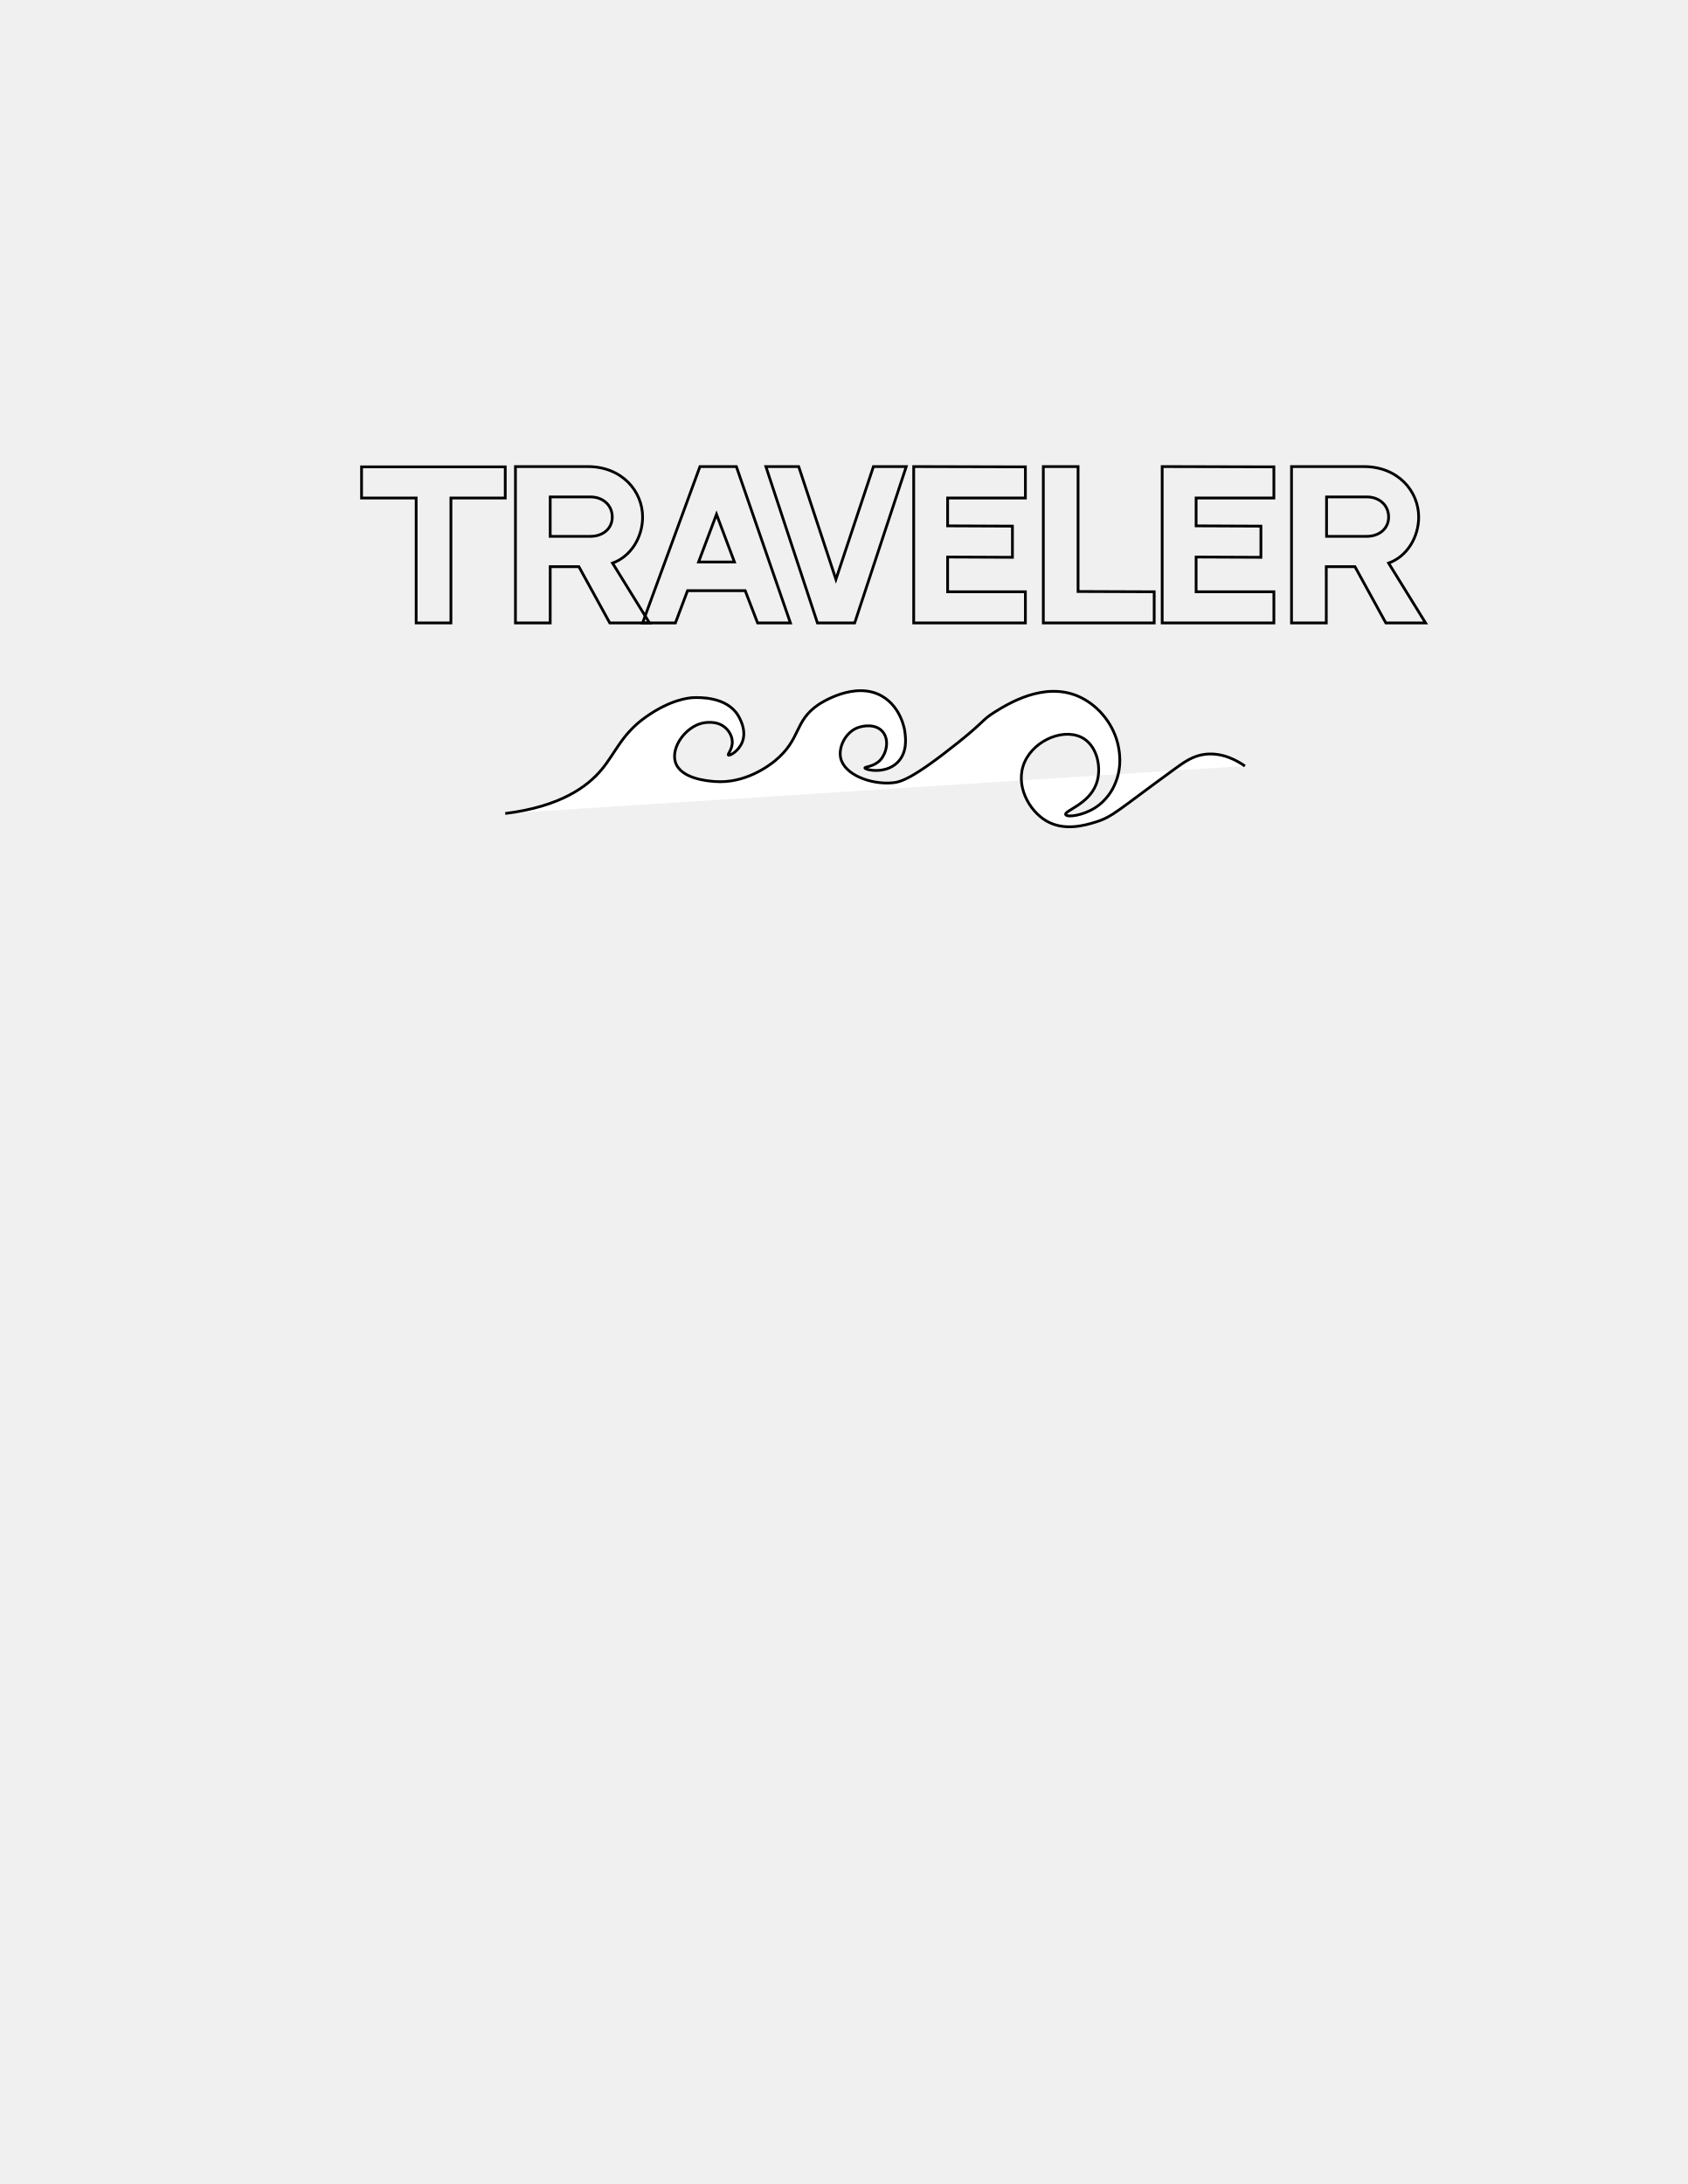
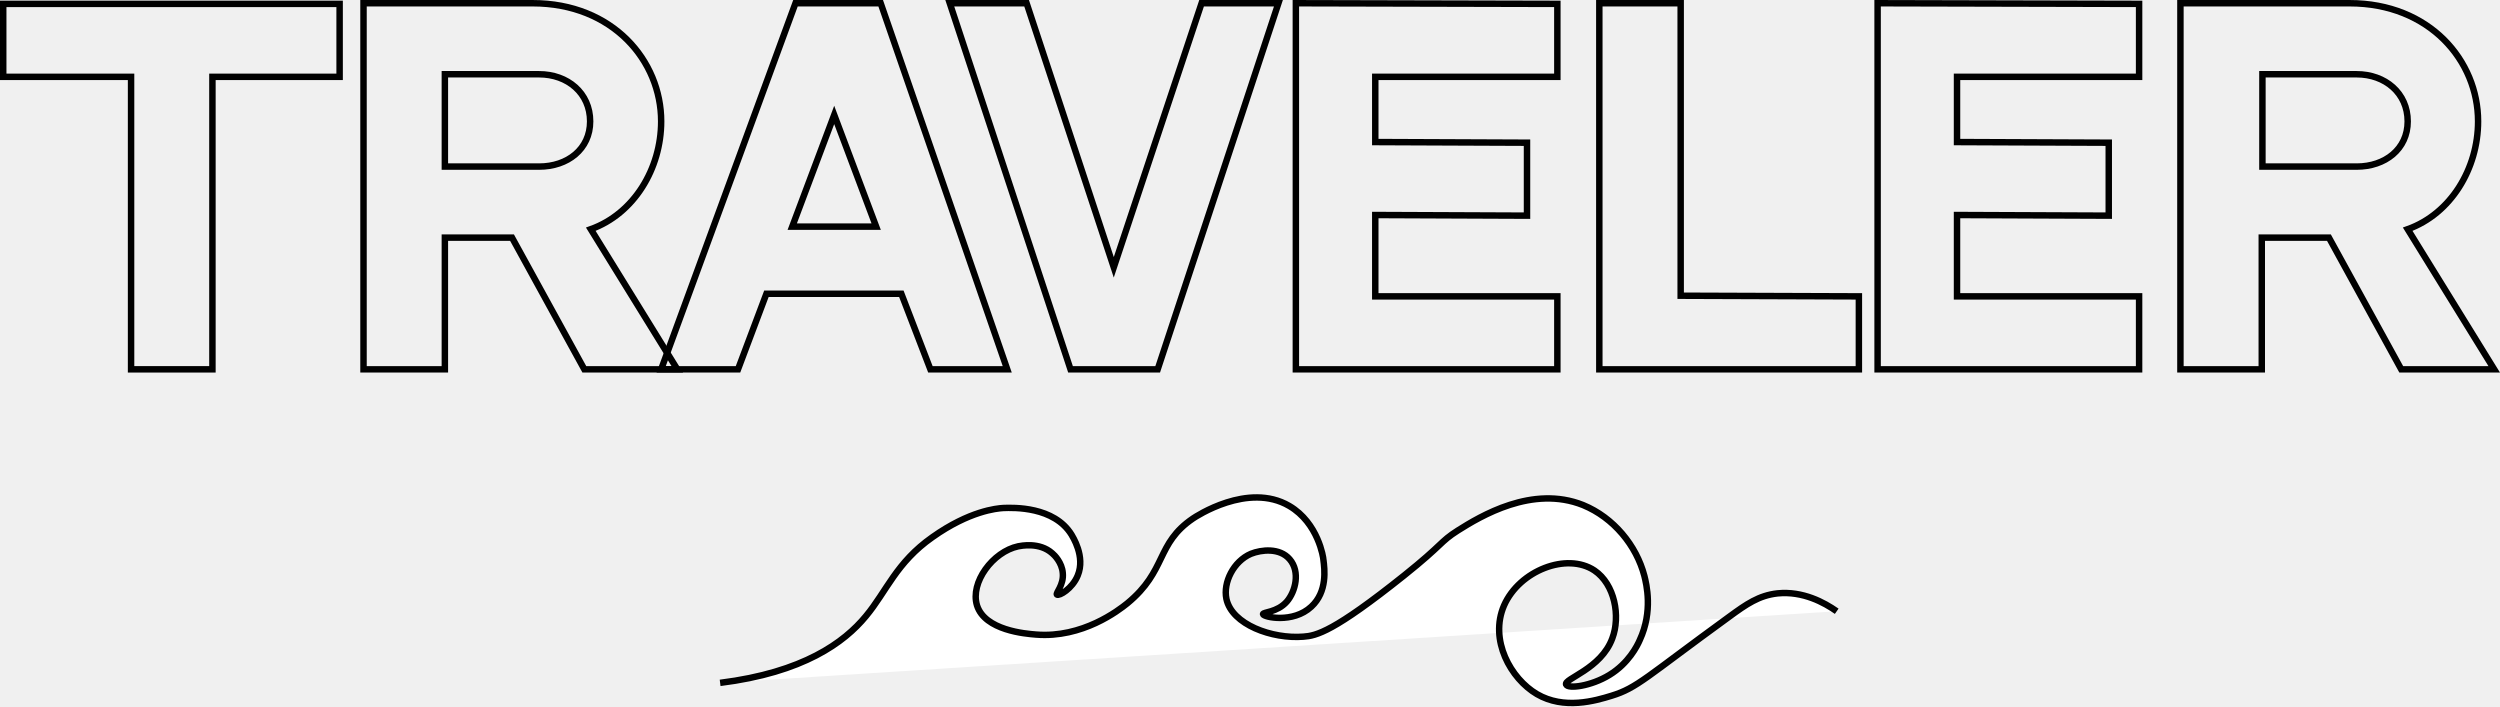
- <svg xmlns="http://www.w3.org/2000/svg" version="1.1" x="0px" y="0px" viewBox="0 0 612 792" style="enable-background:new 0 0 612 792;" xml:space="preserve">
-   <style type="text/css">
- 	.st0{fill:none;stroke:#000000;stroke-miterlimit:10;}
- 	.st1{fill:#FFFFFF;stroke:#000000;stroke-miterlimit:10;}
- 	
- </style>
-   <g id="Layer_1">
-     <g>
-       <path class="st0" d="M183.2,169.3v11.3h-19.7v45.3h-12.6v-45.3h-19.8v-11.3H183.2z" />
-       <path class="st0" d="M235.5,225.9h-14.4l-11.2-20.4c-9,0-10.4,0-10.4,0v20.4h-12.6v-56.7h26.2c12.4,0,19.9,8.9,19.9,18.3    c0,7.3-4.2,14.3-10.9,16.7L235.5,225.9z M214.1,194.5c4.4,0,7.9-2.7,7.9-7c0-4.4-3.5-7.3-7.9-7.3h-14.6v14.3H214.1z" />
-       <path class="st0" d="M270.2,214.2h-20.9l-4.4,11.7H233l20.8-56.7H267l19.6,56.7h-11.9L270.2,214.2z M266.3,203.8l-6.5-17.3    l-6.5,17.3H266.3z" />
-       <path class="st0" d="M296.4,225.9l-18.7-56.7h11.9l13.5,40.9l13.6-40.9h11.9l-18.7,56.7L296.4,225.9z" />
-       <path class="st0" d="M371.8,169.3v11.3h-28.2v10.1l23.5,0.1v11.3l-23.5-0.1v12.6h28.2v11.3h-40.5v-56.7L371.8,169.3L371.8,169.3z" />
-       <path class="st0" d="M418.5,214.6v11.3h-40.2v-56.7h12.6v45.3L418.5,214.6L418.5,214.6z" />
-       <path class="st0" d="M461.9,169.3v11.3h-28.2v10.1l23.5,0.1v11.3l-23.5-0.1v12.6h28.2v11.3h-40.5v-56.7L461.9,169.3L461.9,169.3z" />
-       <path class="st0" d="M516.9,225.9h-14.4l-11.2-20.4c-9,0-10.4,0-10.4,0v20.4h-12.6v-56.7h26.2c12.4,0,19.9,8.9,19.9,18.3    c0,7.3-4.2,14.3-10.9,16.7L516.9,225.9z M495.6,194.5c4.4,0,7.9-2.7,7.9-7c0-4.4-3.5-7.3-7.9-7.3H481v14.3H495.6z" />
+ <svg xmlns="http://www.w3.org/2000/svg" viewBox="0 0 387.196 109.376">
+   <defs>
+     <style>
+       .cls-1 {
+         fill: #fff;
+       }
+ 
+       .cls-1, .cls-2 {
+         stroke: #000;
+         stroke-miterlimit: 10;
+       }
+ 
+       .cls-2 {
+         fill: none;
+       }
+     </style>
+   </defs>
+   <g id="traveler">
+     <g id="Layer_1" data-name="Layer 1">
+       <g>
+         <path class="cls-2" d="m52.6.601v11.3h-19.7v45.3h-12.6V11.901H.5V.601h52.1Z" />
+         <path class="cls-2" d="m104.9,57.201h-14.4l-11.2-20.4h-10.4v20.4h-12.6V.501h26.2c12.4,0,19.9,8.9,19.9,18.3,0,7.3-4.2,14.3-10.9,16.7l13.4,21.7Zm-21.4-31.4c4.4,0,7.9-2.7,7.9-7,0-4.4-3.5-7.3-7.9-7.3h-14.6v14.3h14.6Z" />
+         <path class="cls-2" d="m139.6,45.501h-20.9l-4.4,11.7h-11.9L123.2.501h13.2l19.6,56.7h-11.9l-4.5-11.7Zm-3.9-10.4l-6.5-17.3-6.5,17.3h13Z" />
+         <path class="cls-2" d="m165.8,57.201L147.1.501h11.9l13.5,40.9L186.1.501h11.9l-18.7,56.7-13.5-0Z" />
+         <path class="cls-2" d="m241.2.601v11.3h-28.2v10.1l23.5.1v11.3l-23.5-.1v12.6h28.2v11.3h-40.5V.501l40.5.1h0Z" />
+         <path class="cls-2" d="m287.9,45.901v11.3h-40.2V.501h12.6v45.3l27.6.1h0Z" />
+         <path class="cls-2" d="m331.3.601v11.3h-28.2v10.1l23.5.1v11.3l-23.5-.1v12.6h28.2v11.3h-40.5V.501l40.5.1h0Z" />
+         <path class="cls-2" d="m386.3,57.201h-14.4l-11.2-20.4h-10.4v20.4h-12.6V.501h26.2c12.4,0,19.9,8.9,19.9,18.3,0,7.3-4.2,14.3-10.9,16.7l13.4,21.7Zm-21.3-31.4c4.4,0,7.9-2.7,7.9-7,0-4.4-3.5-7.3-7.9-7.3h-14.6v14.3h14.6Z" />
+       </g>
    </g>
  </g>
-   <g id="Layer_2">
-     <path class="st1" d="M183.2,295c20-2.5,29.8-9.7,35-16c5-6,7.3-12.9,16-19c8.9-6.3,15.4-6.9,17-7c2.5-0.1,12.2-0.4,16.4,6.4   c0.2,0.4,3.4,5.2,1.5,9.8c-1.3,3.2-4.5,5-5,4.6c-0.4-0.3,1.7-2.3,1.4-5.2c-0.2-2.5-2-4.3-2.5-4.7c-3.1-2.8-7.6-1.8-8.2-1.7   c-6.1,1.3-11.6,8.7-9.9,14.2c1.9,6,11.6,6.8,14.2,7c11.1,0.9,19.8-5.8,21.9-7.5c9.6-7.9,6.8-14.3,15.8-20.4   c0.6-0.4,13.2-8.8,23.1-3c7,4.1,8.2,12.5,8.2,12.9c0.3,2.3,1,7.7-2.9,11.3c-4.4,4.1-11.5,2.5-11.6,1.8c-0.1-0.5,3.4-0.4,5.7-3   c2.1-2.4,3.3-7.2,0.7-10.2c-2.4-2.8-6.8-2.3-9.3-1.3c-4.2,1.8-6.7,6.9-5.9,10.8c1.3,6.2,11,9.7,18.5,9.1c3.1-0.2,7.3-1.2,24.2-14.7   c9.5-7.6,8.5-8,12.9-10.8c5.4-3.4,17.9-11,30.1-6.1c7.3,3,12.8,9.7,14.7,17c0.5,2,2.1,8.5-1.1,15.4c-0.6,1.4-2.7,5.6-7.3,8.4   c-4.4,2.7-9.9,3.4-10.4,2.3c-0.6-1.4,8.4-3.7,11.1-11.1c2-5.3,0.6-13-4.3-16.3c-6.6-4.4-18,0-21.7,8.4c-3.6,8.3,1.6,17.6,7.9,21.3   c6.5,3.8,14,1.6,17.9,0.4c6.2-1.9,8.2-4.4,28.3-19c4.1-3,7.1-5.1,11.6-5.6c6.1-0.6,11.2,2.2,14.2,4.3" />
+   <g id="wave">
+     <g id="Layer_2" data-name="Layer 2">
+       <path class="cls-1" d="m111.532,105.761c12.896-1.612,19.215-6.255,22.568-10.317,3.224-3.869,4.707-8.318,10.317-12.251,5.739-4.062,9.93-4.449,10.962-4.514,1.612-.064,7.867-.258,10.575,4.127.129.258,2.192,3.353.967,6.319-.838,2.063-2.902,3.224-3.224,2.966-.258-.193,1.096-1.483.903-3.353-.129-1.612-1.29-2.773-1.612-3.031-1.999-1.805-4.9-1.161-5.287-1.096-3.933.838-7.48,5.61-6.384,9.156,1.225,3.869,7.48,4.385,9.156,4.514,7.157.58,12.767-3.74,14.121-4.836,6.19-5.094,4.385-9.221,10.188-13.154.387-.258,8.511-5.674,14.895-1.934,4.514,2.644,5.287,8.06,5.287,8.318.193,1.483.645,4.965-1.87,7.286-2.837,2.644-7.415,1.612-7.48,1.161-.064-.322,2.192-.258,3.675-1.934,1.354-1.548,2.128-4.643.451-6.577-1.548-1.805-4.385-1.483-5.997-.838-2.708,1.161-4.32,4.449-3.804,6.964.838,3.998,7.093,6.255,11.929,5.868,1.999-.129,4.707-.774,15.604-9.479,6.126-4.9,5.481-5.158,8.318-6.964,3.482-2.192,11.542-7.093,19.408-3.933,4.707,1.934,8.253,6.255,9.479,10.962.322,1.29,1.354,5.481-.709,9.93-.387.903-1.741,3.611-4.707,5.416-2.837,1.741-6.384,2.192-6.706,1.483-.387-.903,5.416-2.386,7.157-7.157,1.29-3.417.387-8.382-2.773-10.51-4.256-2.837-11.606,0-13.992,5.416-2.321,5.352,1.032,11.348,5.094,13.734,4.191,2.45,9.027,1.032,11.542.258,3.998-1.225,5.287-2.837,18.248-12.251,2.644-1.934,4.578-3.288,7.48-3.611,3.933-.387,7.222,1.419,9.156,2.773" />
+     </g>
  </g>
</svg>
